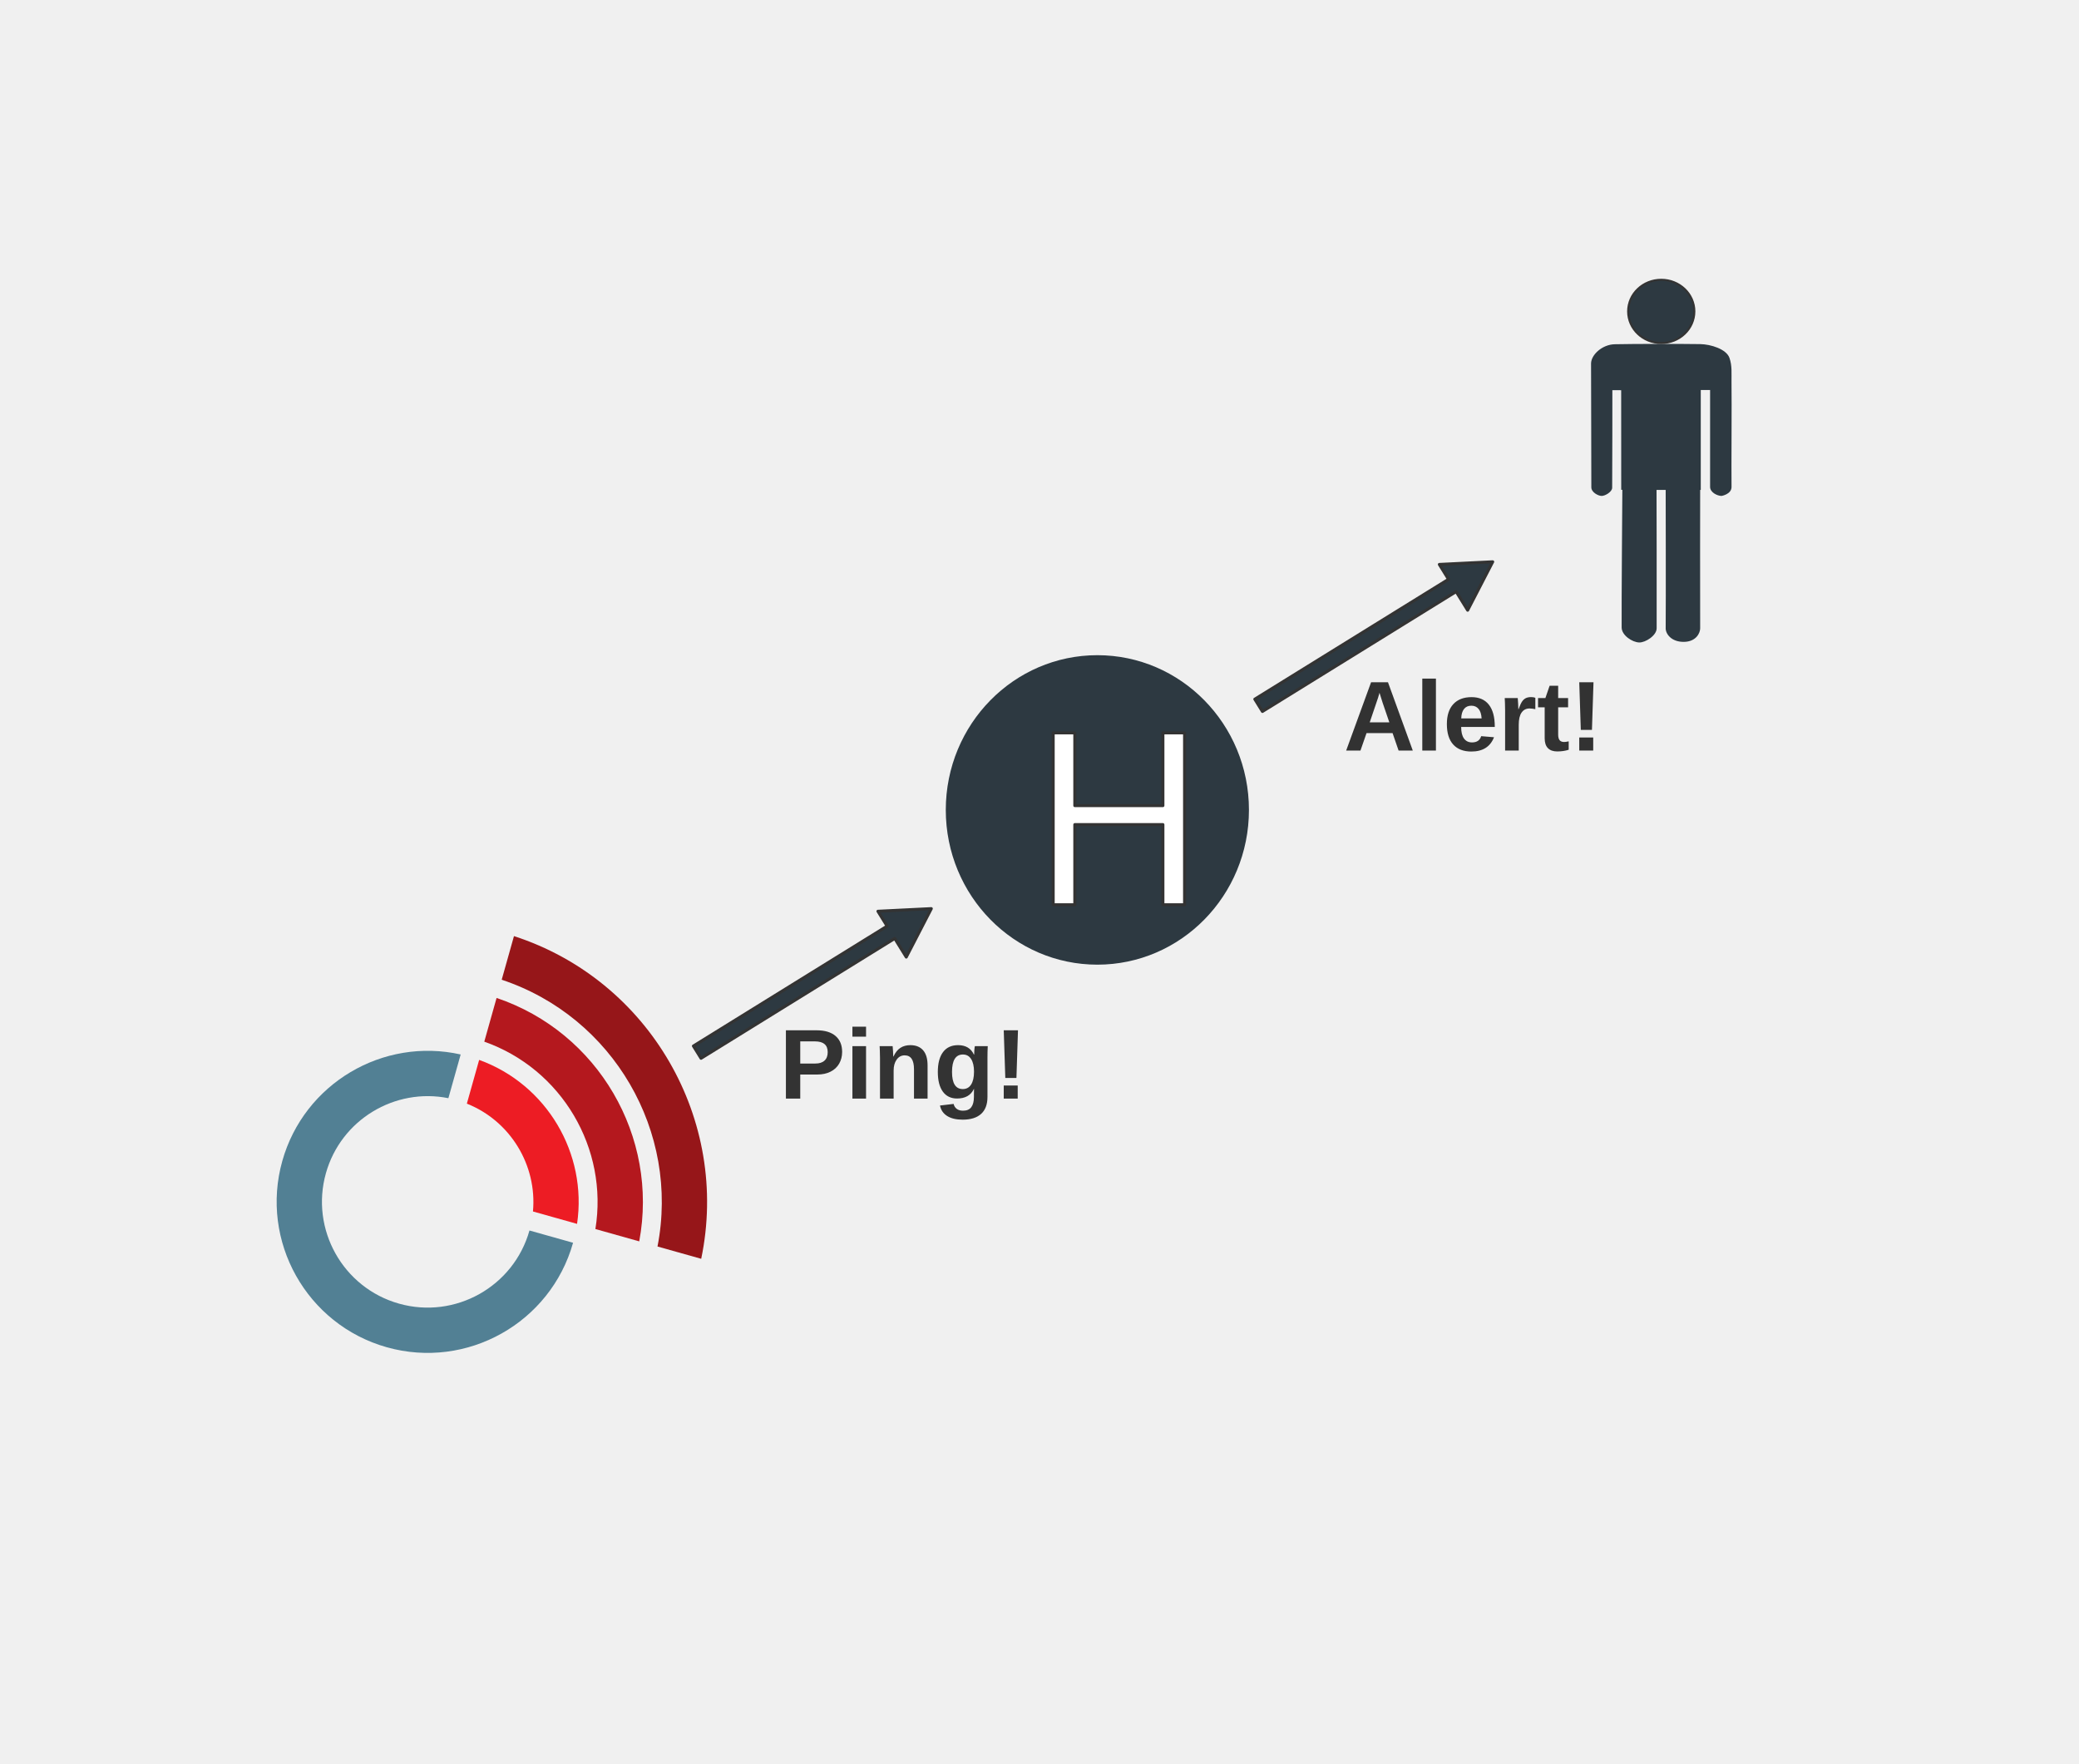
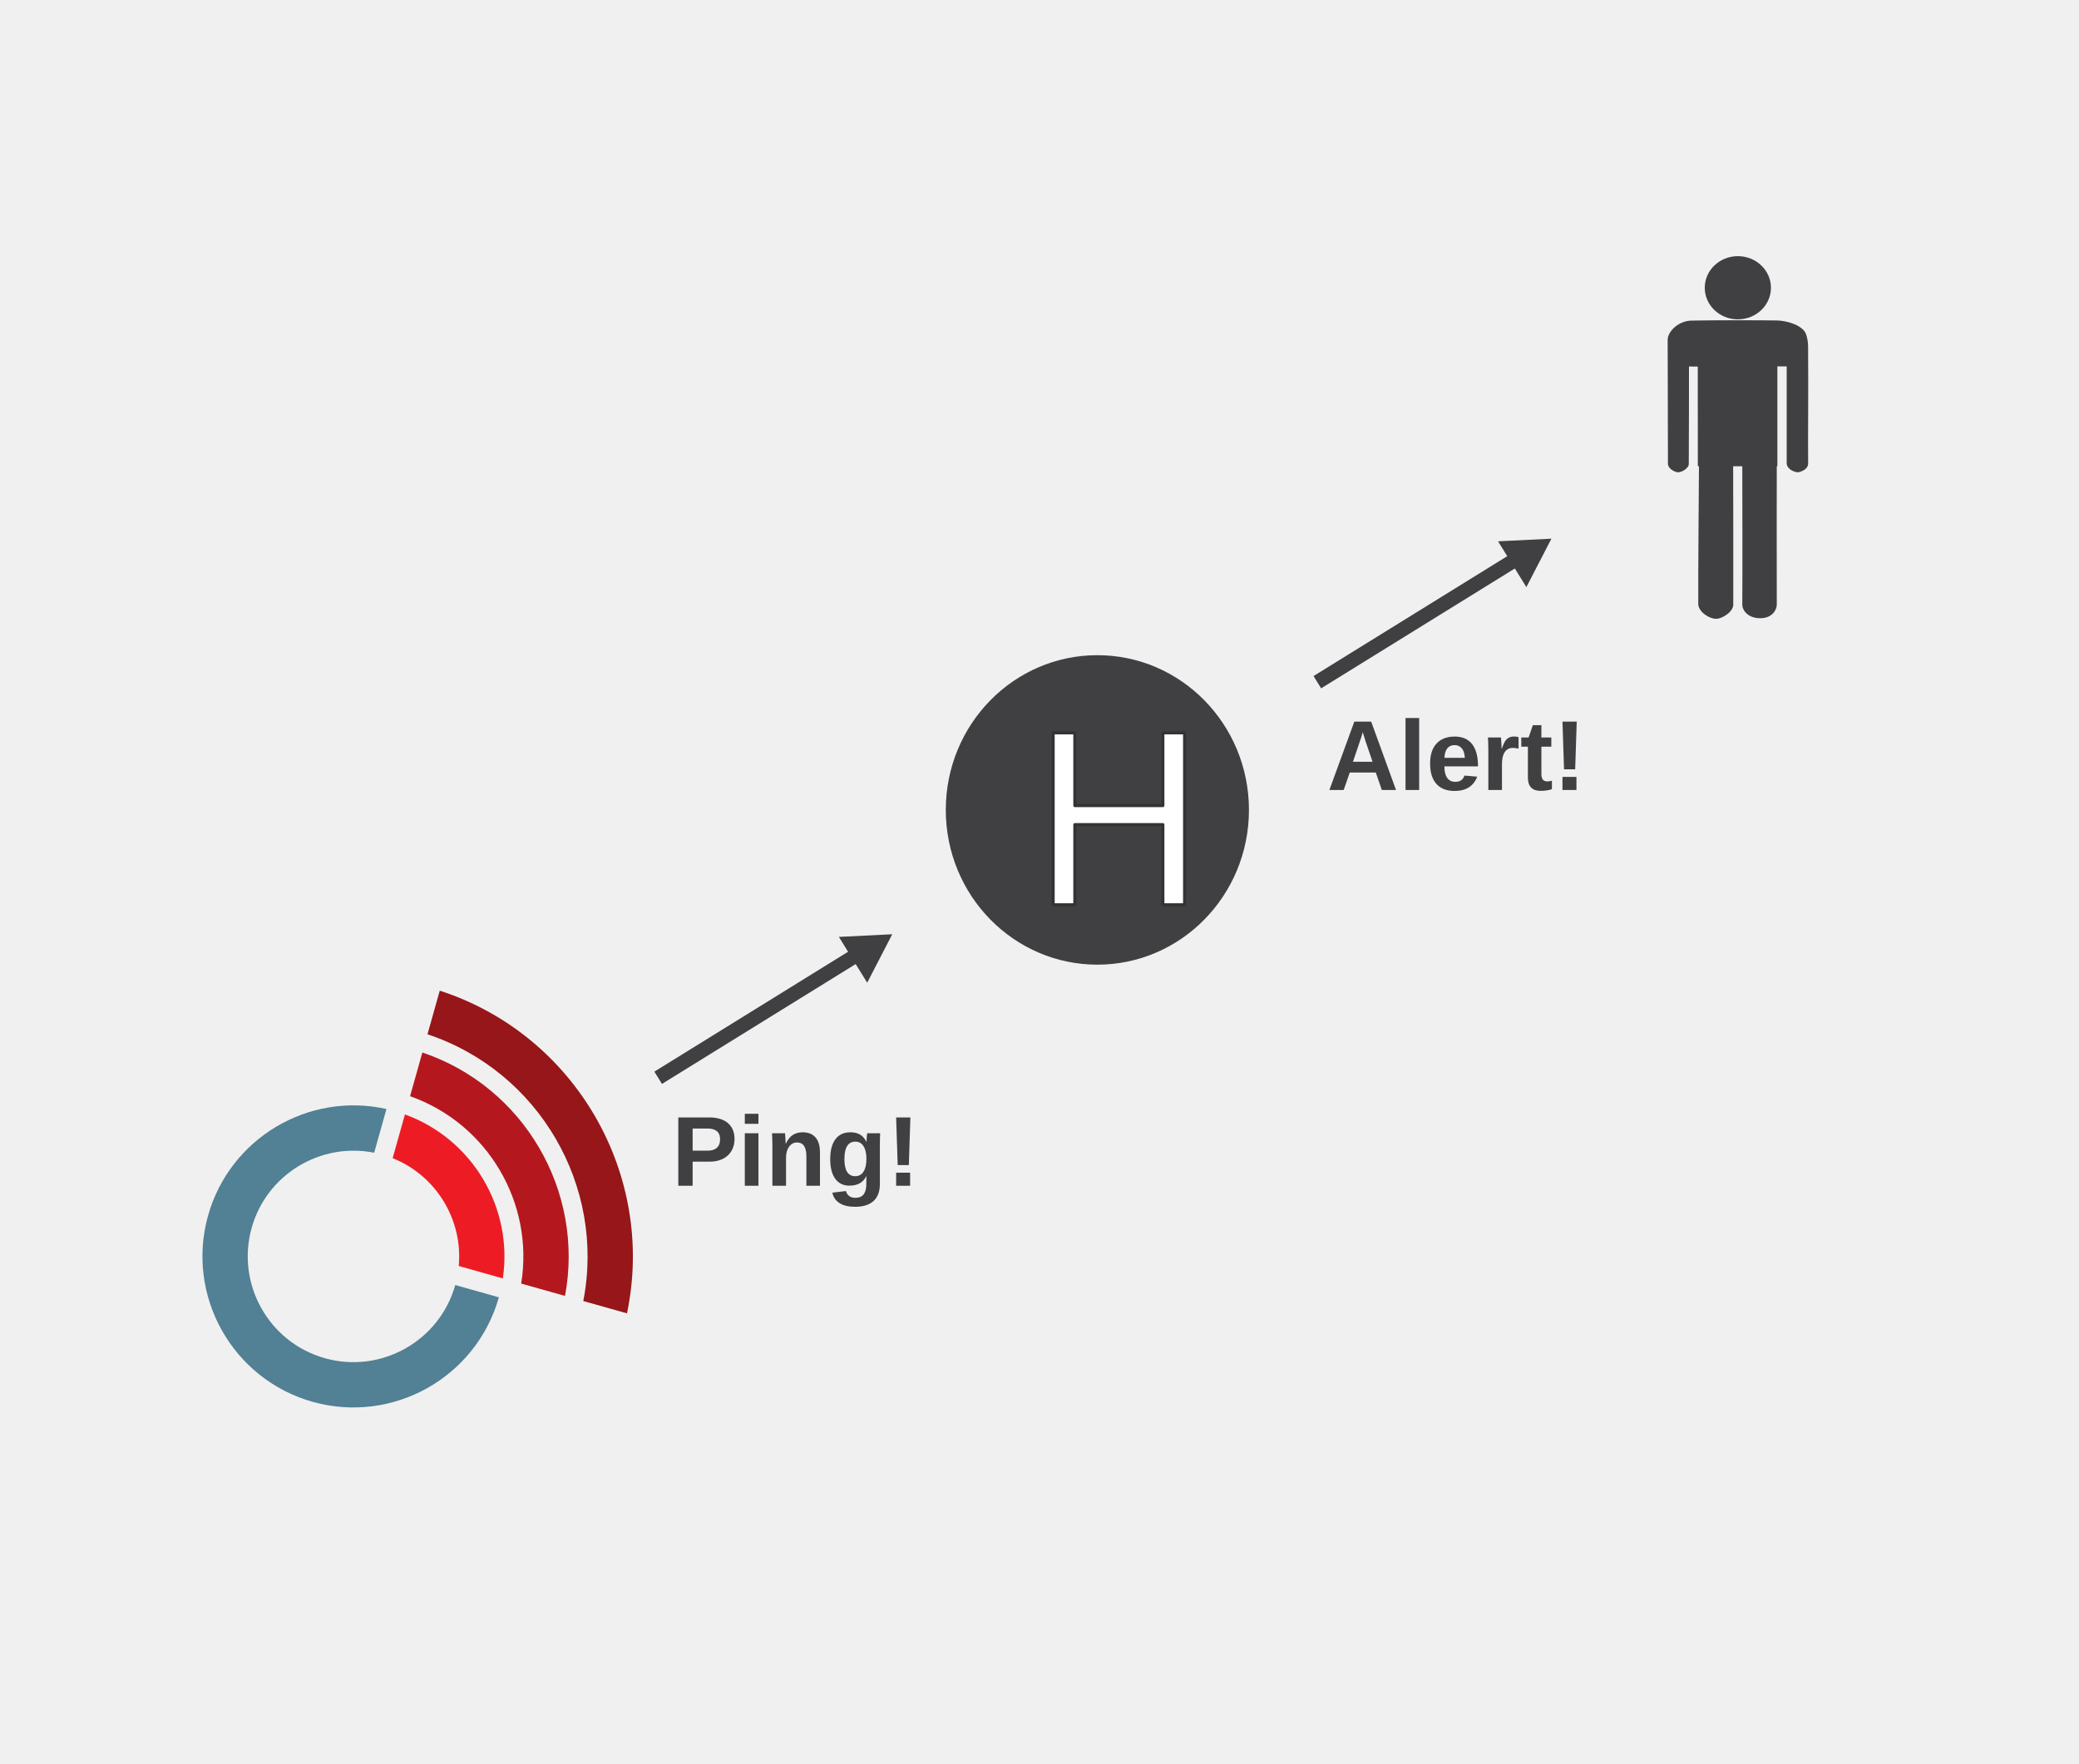
- <svg xmlns="http://www.w3.org/2000/svg" width="100%" height="100%" viewBox="0 0 691 586" version="1.1" xml:space="preserve" style="fill-rule:evenodd;clip-rule:evenodd;stroke-linejoin:round;stroke-miterlimit:1.414;">
+ <svg xmlns="http://www.w3.org/2000/svg" width="100%" height="100%" viewBox="0 0 691 586" version="1.1" xml:space="preserve" style="fill-rule:evenodd;clip-rule:evenodd;stroke-linecap:round;stroke-linejoin:round;stroke-miterlimit:1.5;">
  <g transform="matrix(1,0,0,1,-10.1492,-674.338)">
    <g id="flow-new" transform="matrix(1.07945,0,0,0.861876,10.1492,674.338)">
      <rect x="0" y="0" width="640" height="679" style="fill:none;" />
      <g transform="matrix(0.926394,0,0,1.16026,18.9102,-26.3768)">
-         <g id="a7Ffg2HSa" transform="matrix(0.969011,0.247018,-0.247018,0.969011,-128.955,35.161)">
-           <path d="M472.56,194.95L476.65,177.3L459.68,182.53L463.86,186.56L443.71,207.46L411.31,241.07L414.77,244.4L467.32,189.9L472.56,194.95Z" style="fill:rgb(45,57,65);fill-rule:nonzero;stroke:rgb(51,51,51);stroke-width:1px;" />
+         <g id="a7Ffg2HSa" transform="matrix(0.969011,0.247018,-0.247018,0.969011,-141.938,43.6777)">
+           <path d="M472.56,194.95L476.65,177.3L459.68,182.53L463.86,186.56L443.71,207.46L411.31,241.07L414.77,244.4L467.32,189.9L472.56,194.95Z" style="fill:rgb(64,63,65);fill-rule:nonzero;" />
        </g>
-         <g id="a7Ffg2HSa1" transform="matrix(0.969011,0.247018,-0.247018,0.969011,57.6392,-80.1059)">
-           <path d="M472.56,194.95L476.65,177.3L459.68,182.53L463.86,186.56L443.71,207.46L411.31,241.07L414.77,244.4L467.32,189.9L472.56,194.95Z" style="fill:rgb(45,57,65);fill-rule:nonzero;stroke:rgb(51,51,51);stroke-width:1px;" />
+         <g id="a7Ffg2HSa1" transform="matrix(0.969011,0.247018,-0.247018,0.969011,77.1531,-87.7892)">
+           <path d="M472.56,194.95L476.65,177.3L459.68,182.53L463.86,186.56L443.71,207.46L411.31,241.07L414.77,244.4L467.32,189.9L472.56,194.95Z" style="fill:rgb(64,63,65);fill-rule:nonzero;" />
        </g>
-         <g transform="matrix(1,0,0,1,-6.7856,39.5498)">
-           <path d="M515.287,145.122C515.313,137.588 515.182,111.786 515.195,104C515.2,101.133 518.867,97.682 523.055,97.588C529.39,97.446 545.195,97.445 551.488,97.543C554.989,97.598 560.168,99.204 561.195,102.116C562.138,104.791 561.837,107.357 561.88,109.992C561.995,117.137 561.799,138.746 561.888,144.984C561.922,147.436 558.592,148.001 558.562,148C557.058,147.967 554.76,146.794 554.762,145C554.768,138.941 554.762,112.8 554.762,112.8L551.662,112.8L551.662,146L551.462,146C551.462,146 551.407,183.419 551.462,192C551.471,193.469 550.179,196.481 546,196.5C541.768,196.52 539.981,193.74 540,192C540.091,183.45 540,146 540,146L536.962,146C536.962,146 537.054,183.715 537,192C536.984,194.404 533.275,196.752 531.202,196.699C528.9,196.641 525.39,194.338 525.365,191.735C525.297,184.629 525.598,145.969 525.598,145.969L525.222,145.974L525.206,112.864L522.278,112.843C522.278,112.843 522.283,139.417 522.215,145.286C522.199,146.663 519.844,148.027 518.69,148C517.535,147.973 515.282,146.789 515.287,145.122Z" style="fill:rgb(45,57,65);" />
+         <g id="human" transform="matrix(1,0,0,1,25.463,-7.85802)">
+           <g transform="matrix(1,0,0,1,-6.7856,39.5498)">
+             <path d="M515.287,145.122C515.313,137.588 515.182,111.786 515.195,104C515.2,101.133 518.867,97.682 523.055,97.588C529.39,97.446 545.195,97.445 551.488,97.543C554.989,97.598 560.168,99.204 561.195,102.116C562.138,104.791 561.837,107.357 561.88,109.992C561.995,117.137 561.799,138.746 561.888,144.984C561.922,147.436 558.592,148.001 558.562,148C557.058,147.967 554.76,146.794 554.762,145C554.768,138.941 554.762,112.8 554.762,112.8L551.662,112.8L551.662,146L551.462,146C551.462,146 551.407,183.419 551.462,192C551.471,193.469 550.179,196.481 546,196.5C541.768,196.52 539.981,193.74 540,192C540.091,183.45 540,146 540,146L536.962,146C536.962,146 537.054,183.715 537,192C536.984,194.404 533.275,196.752 531.202,196.699C528.9,196.641 525.39,194.338 525.365,191.735C525.297,184.629 525.598,145.969 525.598,145.969L525.222,145.974L525.206,112.864L522.278,112.843C522.278,112.843 522.283,139.417 522.215,145.286C522.199,146.663 519.844,148.027 518.69,148C517.535,147.973 515.282,146.789 515.287,145.122Z" style="fill:rgb(64,63,65);" />
+           </g>
+           <g transform="matrix(1.15789,0,0,1.16667,-94.0998,27.0561)">
+             <ellipse cx="540.5" cy="85" rx="9.5" ry="9" style="fill:rgb(64,63,65);" />
+           </g>
        </g>
        <g id="H" transform="matrix(1,0,0,1,129.733,149.991)">
          <g transform="matrix(0.952488,0,0,0.99618,67.5833,-2379.66)">
-             <ellipse cx="154.338" cy="2531.24" rx="44.344" ry="43.073" style="fill:rgb(45,57,65);stroke:rgb(45,57,65);stroke-width:17.1px;stroke-linecap:round;stroke-miterlimit:1.5;" />
+             <ellipse cx="154.338" cy="2531.24" rx="44.344" ry="43.073" style="fill:rgb(64,63,65);stroke:rgb(64,63,65);stroke-width:17.1px;" />
          </g>
          <g transform="matrix(1,0,0,1,192.137,173.432)">
-             <text x="0px" y="0px" style="font-family:'Impact', sans-serif;font-stretch:condensed;font-size:80px;fill:white;stroke:rgb(51,51,51);stroke-width:1px;">H</text>
+             <text x="0px" y="0px" style="font-family:'Impact', sans-serif;font-stretch:condensed;font-size:80px;fill:white;stroke:rgb(51,51,51);stroke-width:1px;stroke-linecap:butt;stroke-miterlimit:1.414;">H</text>
          </g>
        </g>
-         <g transform="matrix(1,0,0,1,238.599,387.842)">
+         <g transform="matrix(1,0,0,1,202.834,416.799)">
          <g id="ping">
-             <text id="Ping" x="0px" y="0px" style="font-family:'Arial-BoldMT', 'Arial', sans-serif;font-weight:700;font-size:33px;fill:rgb(51,51,51);">Ping!</text>
+             <text id="Ping" x="0px" y="0px" style="font-family:'Arial-BoldMT', 'Arial', sans-serif;font-weight:700;font-size:33px;fill:rgb(64,63,65);">Ping!</text>
          </g>
        </g>
-         <g transform="matrix(1,0,0,1,426.191,272.169)">
+         <g transform="matrix(1,0,0,1,420.616,285.269)">
          <g id="Alert">
-             <text x="0px" y="0px" style="font-family:'Arial-BoldMT', 'Arial', sans-serif;font-weight:700;font-size:33px;fill:rgb(50,50,50);">Alert!</text>
+             <text x="0px" y="0px" style="font-family:'Arial-BoldMT', 'Arial', sans-serif;font-weight:700;font-size:33px;fill:rgb(64,63,65);">Alert!</text>
          </g>
        </g>
-         <g transform="matrix(1.15789,0,0,1.16667,-94.0998,27.0561)">
-           <ellipse cx="540.5" cy="85" rx="9.5" ry="9" style="fill:rgb(45,57,65);stroke:rgb(51,51,51);stroke-width:0.59px;stroke-linejoin:miter;stroke-miterlimit:4;" />
-         </g>
      </g>
-       <g id="Beacon-logo" transform="matrix(-0.167338,0,0,0.209582,137.438,508.349)">
+       <g id="Beacon-logo" transform="matrix(-0.167338,0,0,0.209582,114.586,529.382)">
        <g transform="matrix(1,0,0,1,-1181.1,-885.827)">
          <g id="Layer-1" transform="matrix(4.16667,0,0,4.16667,0,0)">
            <g transform="matrix(1,0,0,1,309.769,98.3419)">
              <path d="M0,127.025C35.4,117.066 56.101,80.166 46.142,44.765C36.511,10.526 1.677,-9.957 -32.628,-2.255L-27.198,17.048C-3.528,12.306 20.245,26.563 26.889,50.181C33.86,74.965 19.369,100.801 -5.415,107.771C-30.2,114.744 -56.036,100.252 -63.007,75.467L-82.26,80.882C-72.303,116.283 -35.401,136.982 0,127.025" style="fill:rgb(82,128,148);fill-rule:nonzero;" />
            </g>
            <g>
              <g transform="matrix(1,0,0,1,225.746,98.4849)">
                <path d="M0,72.402L19.473,66.924C17.605,46.545 29.402,26.977 48.667,19.309L43.236,0C13.386,10.801 -4.604,41.313 0,72.402" style="fill:rgb(237,28,36);fill-rule:nonzero;" />
              </g>
              <g transform="matrix(1,0,0,1,198.289,71.1256)">
                <path d="M0,107.485L19.359,102.039C13.574,66.494 34.153,31.39 68.427,19.303L62.998,0C18.115,15.135 -8.664,61.278 0,107.485" style="fill:rgb(180,24,30);fill-rule:nonzero;" />
              </g>
              <g transform="matrix(1,0,0,1,259.025,167.044)">
                <path d="M0,-103.959L-5.419,-123.224C-65.335,-103.801 -100.909,-42.025 -88.106,19.265L-68.802,13.835C-78.68,-36.815 -49.309,-87.558 0,-103.959" style="fill:rgb(150,22,25);fill-rule:nonzero;" />
              </g>
            </g>
          </g>
        </g>
      </g>
    </g>
  </g>
</svg>
